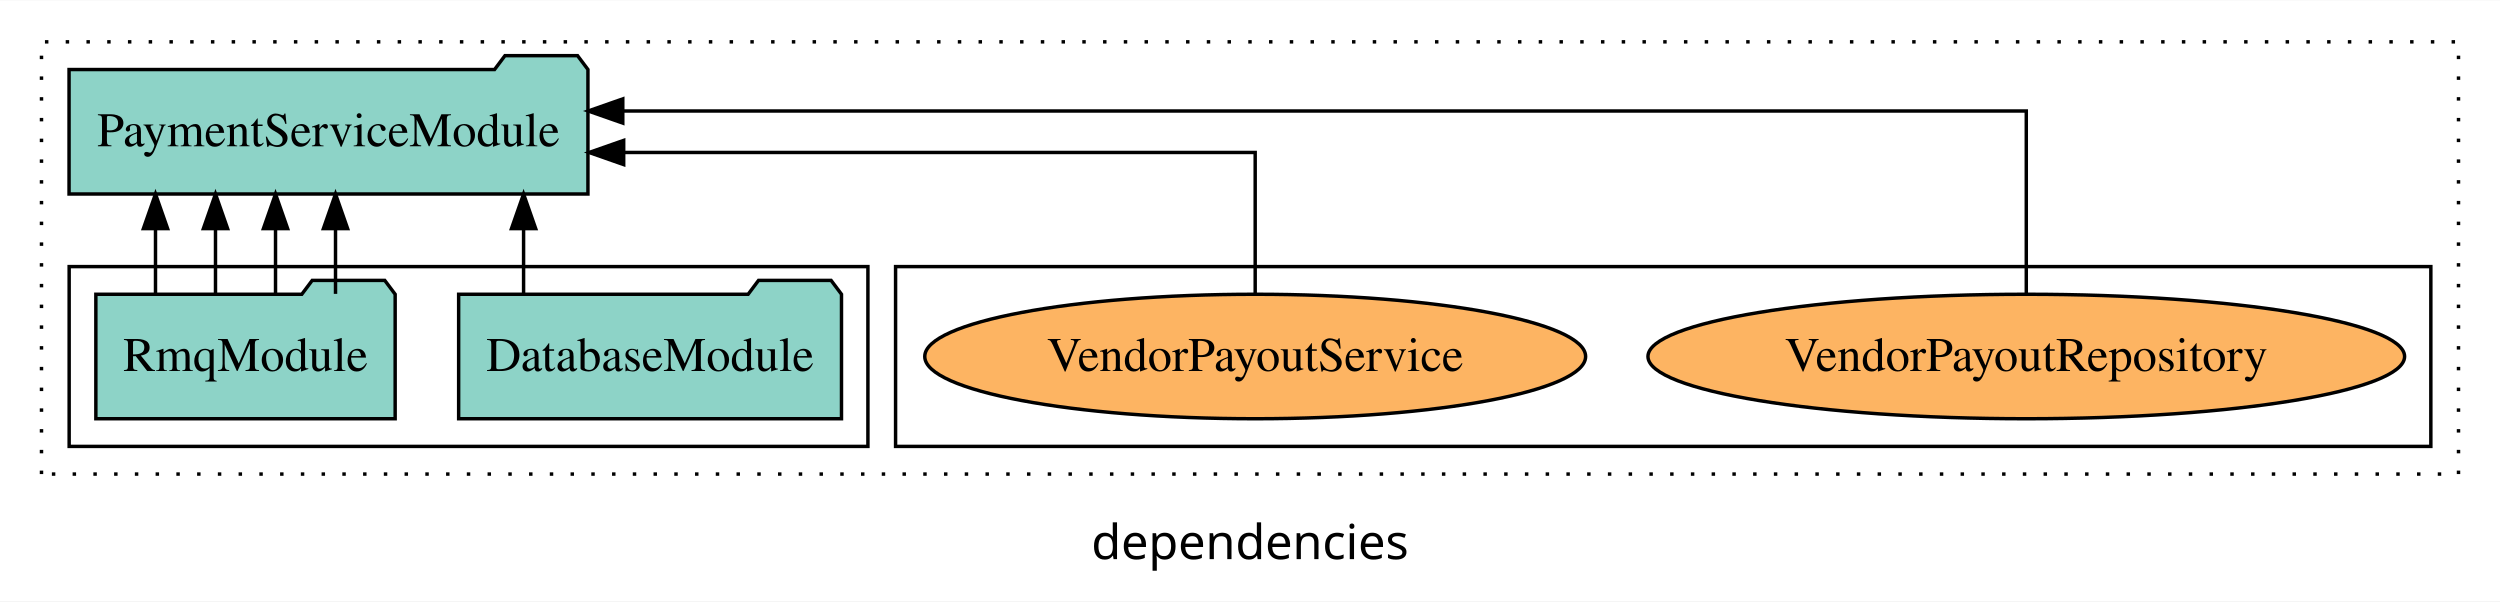
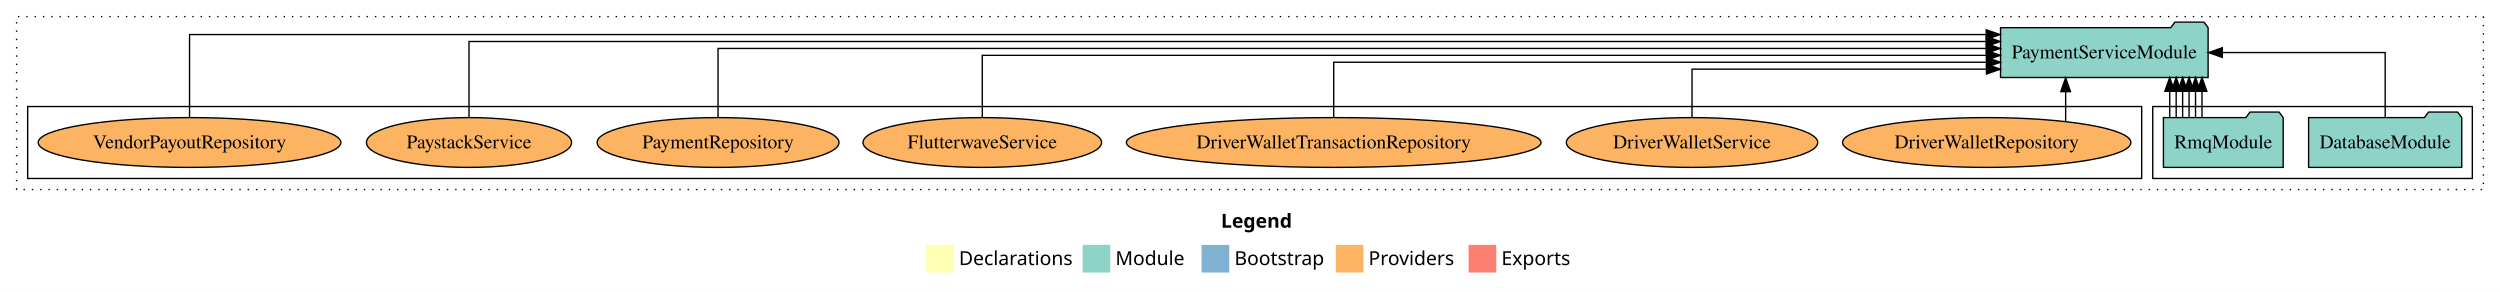
- <svg xmlns="http://www.w3.org/2000/svg" width="723pt" height="174pt" viewBox="0.00 0.00 723.00 173.80">
-   <g id="graph0" class="graph" transform="scale(1 1) rotate(0) translate(4 169.8)">
-     <polygon fill="white" stroke="transparent" points="-4,4 -4,-169.8 719,-169.8 719,4 -4,4" />
-     <text text-anchor="middle" x="357.5" y="-8.2" font-family="sans-serif" font-size="14.00">dependencies</text>
+ <svg xmlns="http://www.w3.org/2000/svg" width="1807pt" height="211pt" viewBox="0.00 0.00 1807.00 211.00">
+   <g id="graph0" class="graph" transform="scale(1 1) rotate(0) translate(4 207)">
+     <polygon fill="white" stroke="transparent" points="-4,4 -4,-207 1803,-207 1803,4 -4,4" />
+     <text text-anchor="start" x="878.51" y="-42.4" font-family="Times-12" font-weight="bold" font-size="14.00">Legend</text>
+     <polygon fill="#ffffb3" stroke="transparent" points="665.5,-10 665.5,-30 685.5,-30 685.5,-10 665.5,-10" />
+     <text text-anchor="start" x="689.13" y="-15.4" font-family="Times-12" font-size="14.00">  Declarations</text>
+     <polygon fill="#8dd3c7" stroke="transparent" points="778.5,-10 778.5,-30 798.5,-30 798.5,-10 778.5,-10" />
+     <text text-anchor="start" x="802.23" y="-15.4" font-family="Times-12" font-size="14.00">  Module</text>
+     <polygon fill="#80b1d3" stroke="transparent" points="864.5,-10 864.5,-30 884.5,-30 884.5,-10 864.5,-10" />
+     <text text-anchor="start" x="888.28" y="-15.4" font-family="Times-12" font-size="14.00">  Bootstrap</text>
+     <polygon fill="#fdb462" stroke="transparent" points="961.5,-10 961.5,-30 981.5,-30 981.5,-10 961.5,-10" />
+     <text text-anchor="start" x="985.17" y="-15.4" font-family="Times-12" font-size="14.00">  Providers</text>
+     <polygon fill="#fb8072" stroke="transparent" points="1057.5,-10 1057.5,-30 1077.5,-30 1077.5,-10 1057.5,-10" />
+     <text text-anchor="start" x="1081.23" y="-15.4" font-family="Times-12" font-size="14.00">  Exports</text>
    <g id="clust1" class="cluster">
-       <polygon fill="none" stroke="black" stroke-dasharray="1,5" points="8,-32.8 8,-157.8 707,-157.8 707,-32.8 8,-32.8" />
+       <polygon fill="none" stroke="black" stroke-dasharray="1,5" points="8,-70 8,-195 1791,-195 1791,-70 8,-70" />
+     </g>
+     <g id="clust3" class="cluster">
+       <polygon fill="none" stroke="black" points="1552,-78 1552,-130 1783,-130 1783,-78 1552,-78" />
    </g>
    <g id="clust6" class="cluster">
-       <polygon fill="none" stroke="black" points="255,-40.8 255,-92.8 699,-92.8 699,-40.8 255,-40.8" />
-     </g>
-     <g id="clust3" class="cluster">
-       <polygon fill="none" stroke="black" points="16,-40.8 16,-92.8 247,-92.8 247,-40.8 16,-40.8" />
+       <polygon fill="none" stroke="black" points="16,-78 16,-130 1544,-130 1544,-78 16,-78" />
    </g>
    <g id="node1" class="node">
-       <polygon fill="#8dd3c7" stroke="black" points="239.36,-84.8 236.36,-88.8 215.36,-88.8 212.36,-84.8 128.64,-84.8 128.64,-48.8 239.36,-48.8 239.36,-84.8" />
-       <text text-anchor="middle" x="184" y="-62.6" font-family="Times,serif" font-size="14.00">DatabaseModule</text>
+       <polygon fill="#8dd3c7" stroke="black" points="1775.35,-122 1772.35,-126 1751.35,-126 1748.35,-122 1664.65,-122 1664.65,-86 1775.35,-86 1775.35,-122" />
+       <text text-anchor="middle" x="1720" y="-99.8" font-family="Times,serif" font-size="14.00">DatabaseModule</text>
    </g>
    <g id="node3" class="node">
-       <polygon fill="#8dd3c7" stroke="black" points="166.03,-149.8 163.03,-153.8 142.03,-153.8 139.03,-149.8 15.97,-149.8 15.97,-113.8 166.03,-113.8 166.03,-149.8" />
-       <text text-anchor="middle" x="91" y="-127.6" font-family="Times,serif" font-size="14.00">PaymentServiceModule</text>
+       <polygon fill="#8dd3c7" stroke="black" points="1592.02,-187 1589.02,-191 1568.02,-191 1565.02,-187 1441.98,-187 1441.98,-151 1592.02,-151 1592.02,-187" />
+       <text text-anchor="middle" x="1517" y="-164.8" font-family="Times,serif" font-size="14.00">PaymentServiceModule</text>
    </g>
    <g id="edge1" class="edge">
-       <path fill="none" stroke="black" d="M147.42,-84.91C147.42,-84.91 147.42,-103.79 147.42,-103.79" />
-       <polygon fill="black" stroke="black" points="143.92,-103.79 147.42,-113.79 150.92,-103.79 143.92,-103.79" />
+       <path fill="none" stroke="black" d="M1720,-122.11C1720,-141.34 1720,-169 1720,-169 1720,-169 1602.3,-169 1602.3,-169" />
+       <polygon fill="black" stroke="black" points="1602.3,-165.5 1592.3,-169 1602.3,-172.5 1602.3,-165.5" />
    </g>
    <g id="node2" class="node">
-       <polygon fill="#8dd3c7" stroke="black" points="110.28,-84.8 107.28,-88.8 86.28,-88.8 83.28,-84.8 23.72,-84.8 23.72,-48.8 110.28,-48.8 110.28,-84.8" />
-       <text text-anchor="middle" x="67" y="-62.6" font-family="Times,serif" font-size="14.00">RmqModule</text>
+       <polygon fill="#8dd3c7" stroke="black" points="1646.28,-122 1643.28,-126 1622.28,-126 1619.28,-122 1559.72,-122 1559.72,-86 1646.28,-86 1646.28,-122" />
+       <text text-anchor="middle" x="1603" y="-99.8" font-family="Times,serif" font-size="14.00">RmqModule</text>
    </g>
    <g id="edge2" class="edge">
-       <path fill="none" stroke="black" d="M58.32,-84.91C58.32,-84.91 58.32,-103.79 58.32,-103.79" />
-       <polygon fill="black" stroke="black" points="54.82,-103.79 58.32,-113.79 61.82,-103.79 54.82,-103.79" />
+       <path fill="none" stroke="black" d="M1564.28,-122.11C1564.28,-122.11 1564.28,-140.99 1564.28,-140.99" />
+       <polygon fill="black" stroke="black" points="1560.78,-140.99 1564.28,-150.99 1567.78,-140.99 1560.78,-140.99" />
    </g>
    <g id="edge3" class="edge">
-       <path fill="none" stroke="black" d="M40.97,-84.91C40.97,-84.91 40.97,-103.79 40.97,-103.79" />
-       <polygon fill="black" stroke="black" points="37.47,-103.79 40.97,-113.79 44.47,-103.79 37.47,-103.79" />
+       <path fill="none" stroke="black" d="M1568.94,-122.11C1568.94,-122.11 1568.94,-140.99 1568.94,-140.99" />
+       <polygon fill="black" stroke="black" points="1565.44,-140.99 1568.94,-150.99 1572.44,-140.99 1565.44,-140.99" />
    </g>
    <g id="edge4" class="edge">
-       <path fill="none" stroke="black" d="M93.03,-84.91C93.03,-84.91 93.03,-103.79 93.03,-103.79" />
-       <polygon fill="black" stroke="black" points="89.53,-103.79 93.03,-113.79 96.53,-103.79 89.53,-103.79" />
+       <path fill="none" stroke="black" d="M1573.6,-122.11C1573.6,-122.11 1573.6,-140.99 1573.6,-140.99" />
+       <polygon fill="black" stroke="black" points="1570.1,-140.99 1573.6,-150.99 1577.1,-140.99 1570.1,-140.99" />
    </g>
    <g id="edge5" class="edge">
-       <path fill="none" stroke="black" d="M75.68,-84.91C75.68,-84.91 75.68,-103.79 75.68,-103.79" />
-       <polygon fill="black" stroke="black" points="72.18,-103.79 75.68,-113.79 79.18,-103.79 72.18,-103.79" />
+       <path fill="none" stroke="black" d="M1578.27,-122.11C1578.27,-122.11 1578.27,-140.99 1578.27,-140.99" />
+       <polygon fill="black" stroke="black" points="1574.77,-140.99 1578.27,-150.99 1581.77,-140.99 1574.77,-140.99" />
+     </g>
+     <g id="edge6" class="edge">
+       <path fill="none" stroke="black" d="M1582.93,-122.11C1582.93,-122.11 1582.93,-140.99 1582.93,-140.99" />
+       <polygon fill="black" stroke="black" points="1579.43,-140.99 1582.93,-150.99 1586.43,-140.99 1579.43,-140.99" />
+     </g>
+     <g id="edge7" class="edge">
+       <path fill="none" stroke="black" d="M1587.6,-122.11C1587.6,-122.11 1587.6,-140.99 1587.6,-140.99" />
+       <polygon fill="black" stroke="black" points="1584.1,-140.99 1587.6,-150.99 1591.1,-140.99 1584.1,-140.99" />
    </g>
    <g id="node4" class="node">
-       <ellipse fill="#fdb462" stroke="black" cx="582" cy="-66.8" rx="109.41" ry="18" />
-       <text text-anchor="middle" x="582" y="-62.6" font-family="Times,serif" font-size="14.00">VendorPayoutRepository</text>
+       <ellipse fill="#fdb462" stroke="black" cx="1432" cy="-104" rx="104.21" ry="18" />
+       <text text-anchor="middle" x="1432" y="-99.8" font-family="Times,serif" font-size="14.00">DriverWalletRepository</text>
    </g>
-     <g id="edge6" class="edge">
-       <path fill="none" stroke="black" d="M582,-85.08C582,-106.12 582,-137.8 582,-137.8 582,-137.8 176.11,-137.8 176.11,-137.8" />
-       <polygon fill="black" stroke="black" points="176.11,-134.3 166.11,-137.8 176.11,-141.3 176.11,-134.3" />
+     <g id="edge8" class="edge">
+       <path fill="none" stroke="black" d="M1489.05,-119.08C1489.05,-119.08 1489.05,-140.76 1489.05,-140.76" />
+       <polygon fill="black" stroke="black" points="1485.55,-140.76 1489.05,-150.76 1492.55,-140.76 1485.55,-140.76" />
    </g>
    <g id="node5" class="node">
-       <ellipse fill="#fdb462" stroke="black" cx="359" cy="-66.8" rx="95.56" ry="18" />
-       <text text-anchor="middle" x="359" y="-62.6" font-family="Times,serif" font-size="14.00">VendorPayoutService</text>
+       <ellipse fill="#fdb462" stroke="black" cx="1219" cy="-104" rx="90.86" ry="18" />
+       <text text-anchor="middle" x="1219" y="-99.8" font-family="Times,serif" font-size="14.00">DriverWalletService</text>
    </g>
-     <g id="edge7" class="edge">
-       <path fill="none" stroke="black" d="M359,-84.82C359,-102.17 359,-125.8 359,-125.8 359,-125.8 176.37,-125.8 176.37,-125.8" />
-       <polygon fill="black" stroke="black" points="176.37,-122.3 166.37,-125.8 176.37,-129.3 176.37,-122.3" />
+     <g id="edge9" class="edge">
+       <path fill="none" stroke="black" d="M1219,-122.24C1219,-137.57 1219,-157 1219,-157 1219,-157 1431.8,-157 1431.8,-157" />
+       <polygon fill="black" stroke="black" points="1431.8,-160.5 1441.8,-157 1431.8,-153.5 1431.8,-160.5" />
+     </g>
+     <g id="node6" class="node">
+       <ellipse fill="#fdb462" stroke="black" cx="960" cy="-104" rx="149.87" ry="18" />
+       <text text-anchor="middle" x="960" y="-99.8" font-family="Times,serif" font-size="14.00">DriverWalletTransactionRepository</text>
+     </g>
+     <g id="edge10" class="edge">
+       <path fill="none" stroke="black" d="M960,-122.03C960,-139.06 960,-162 960,-162 960,-162 1431.88,-162 1431.88,-162" />
+       <polygon fill="black" stroke="black" points="1431.88,-165.5 1441.88,-162 1431.88,-158.5 1431.88,-165.5" />
+     </g>
+     <g id="node7" class="node">
+       <ellipse fill="#fdb462" stroke="black" cx="706" cy="-104" rx="86.23" ry="18" />
+       <text text-anchor="middle" x="706" y="-99.8" font-family="Times,serif" font-size="14.00">FlutterwaveService</text>
+     </g>
+     <g id="edge11" class="edge">
+       <path fill="none" stroke="black" d="M706,-122.22C706,-140.83 706,-167 706,-167 706,-167 1431.79,-167 1431.79,-167" />
+       <polygon fill="black" stroke="black" points="1431.79,-170.5 1441.79,-167 1431.79,-163.5 1431.79,-170.5" />
+     </g>
+     <g id="node8" class="node">
+       <ellipse fill="#fdb462" stroke="black" cx="515" cy="-104" rx="87.42" ry="18" />
+       <text text-anchor="middle" x="515" y="-99.8" font-family="Times,serif" font-size="14.00">PaymentRepository</text>
+     </g>
+     <g id="edge12" class="edge">
+       <path fill="none" stroke="black" d="M515,-122.22C515,-142.37 515,-172 515,-172 515,-172 1431.69,-172 1431.69,-172" />
+       <polygon fill="black" stroke="black" points="1431.69,-175.5 1441.69,-172 1431.69,-168.5 1431.69,-175.5" />
+     </g>
+     <g id="node9" class="node">
+       <ellipse fill="#fdb462" stroke="black" cx="335" cy="-104" rx="74.13" ry="18" />
+       <text text-anchor="middle" x="335" y="-99.8" font-family="Times,serif" font-size="14.00">PaystackService</text>
+     </g>
+     <g id="edge13" class="edge">
+       <path fill="none" stroke="black" d="M335,-122.04C335,-143.66 335,-177 335,-177 335,-177 1431.71,-177 1431.71,-177" />
+       <polygon fill="black" stroke="black" points="1431.71,-180.5 1441.71,-177 1431.71,-173.5 1431.71,-180.5" />
+     </g>
+     <g id="node10" class="node">
+       <ellipse fill="#fdb462" stroke="black" cx="133" cy="-104" rx="109.4" ry="18" />
+       <text text-anchor="middle" x="133" y="-99.8" font-family="Times,serif" font-size="14.00">VendorPayoutRepository</text>
+     </g>
+     <g id="edge14" class="edge">
+       <path fill="none" stroke="black" d="M133,-122.09C133,-145.13 133,-182 133,-182 133,-182 1431.61,-182 1431.61,-182" />
+       <polygon fill="black" stroke="black" points="1431.61,-185.5 1441.61,-182 1431.61,-178.5 1431.61,-185.5" />
    </g>
  </g>
</svg>
